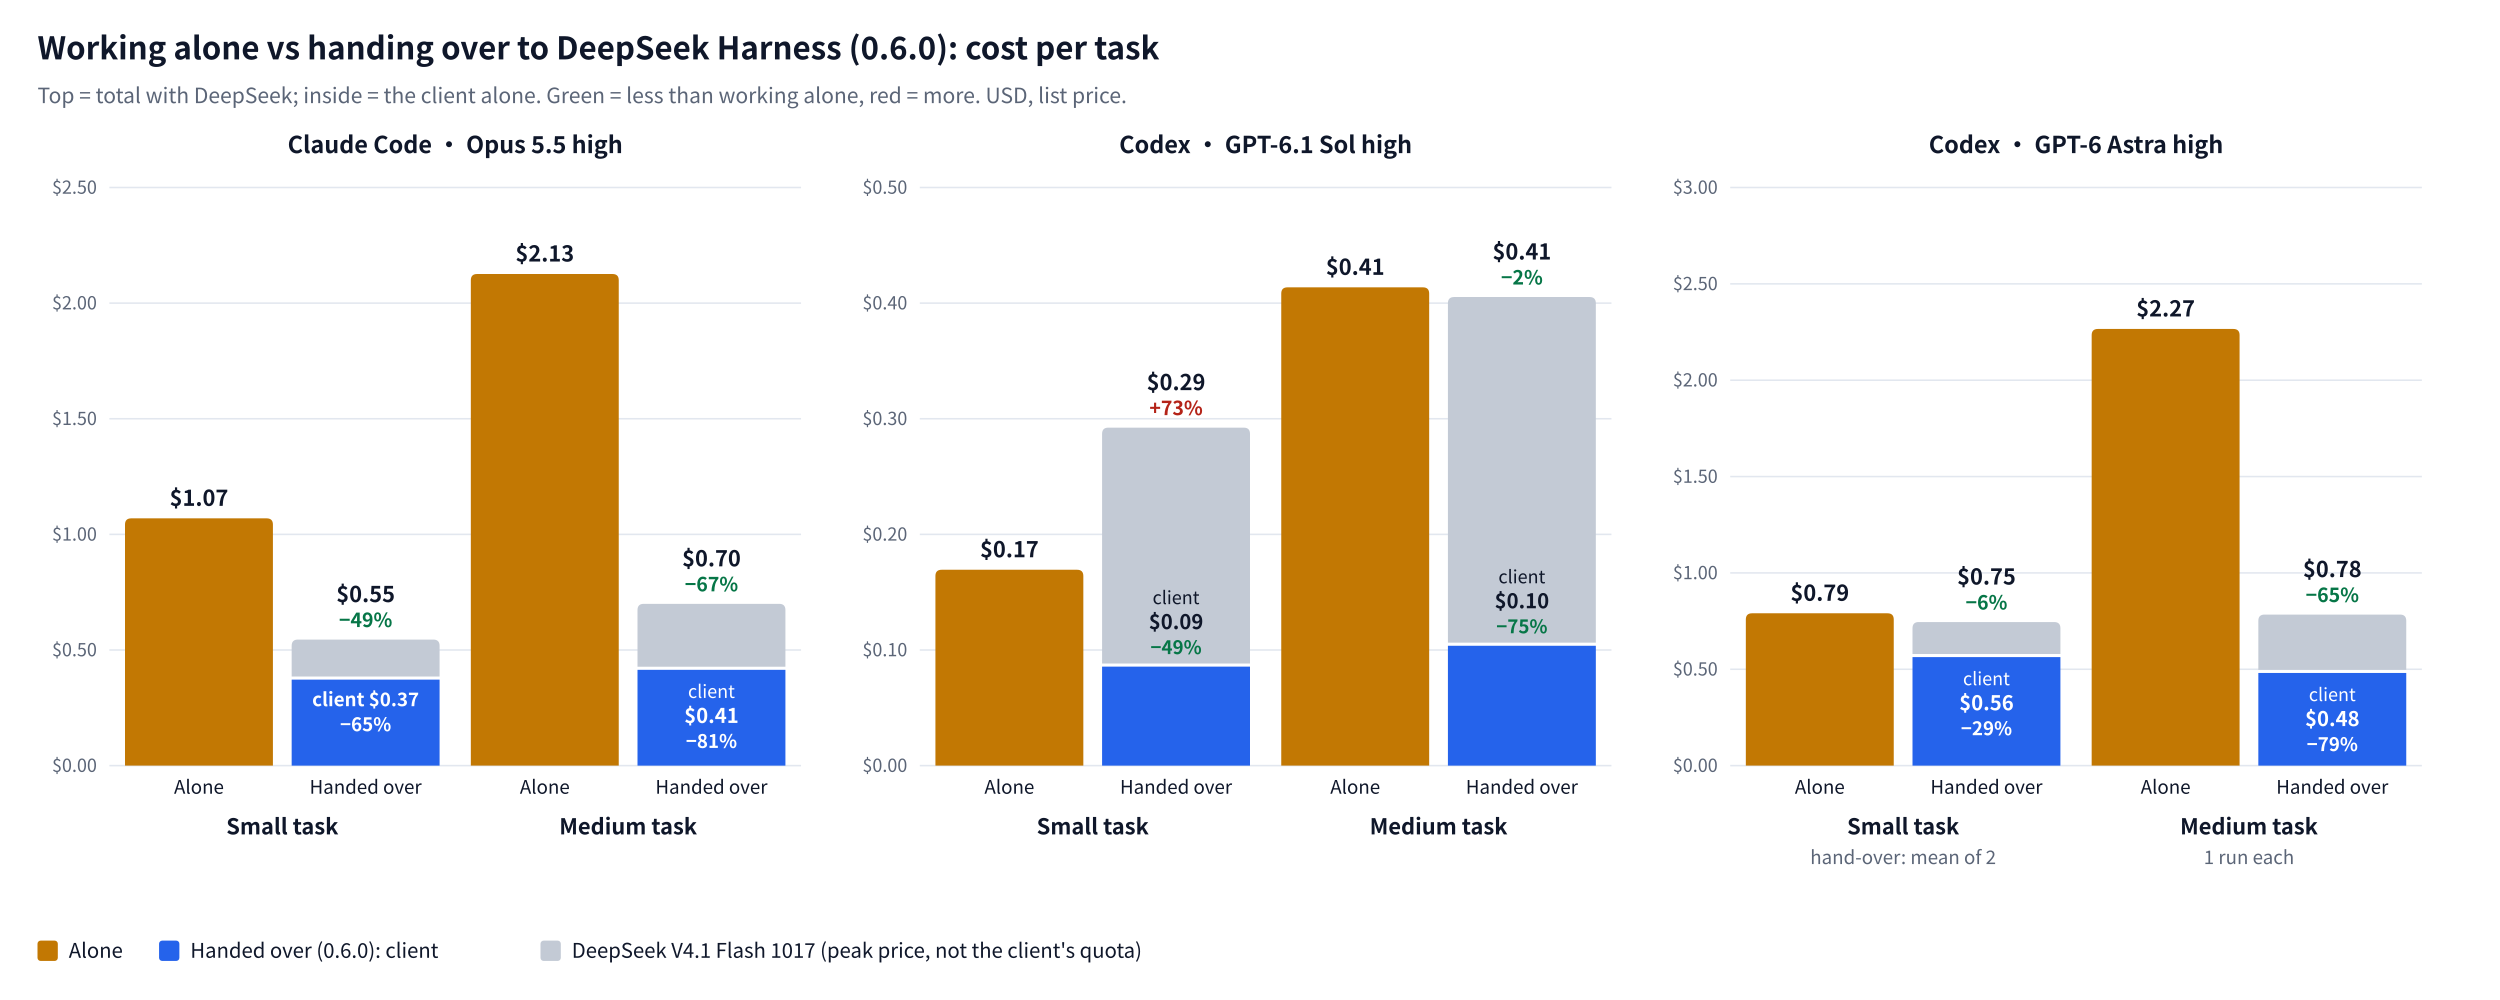
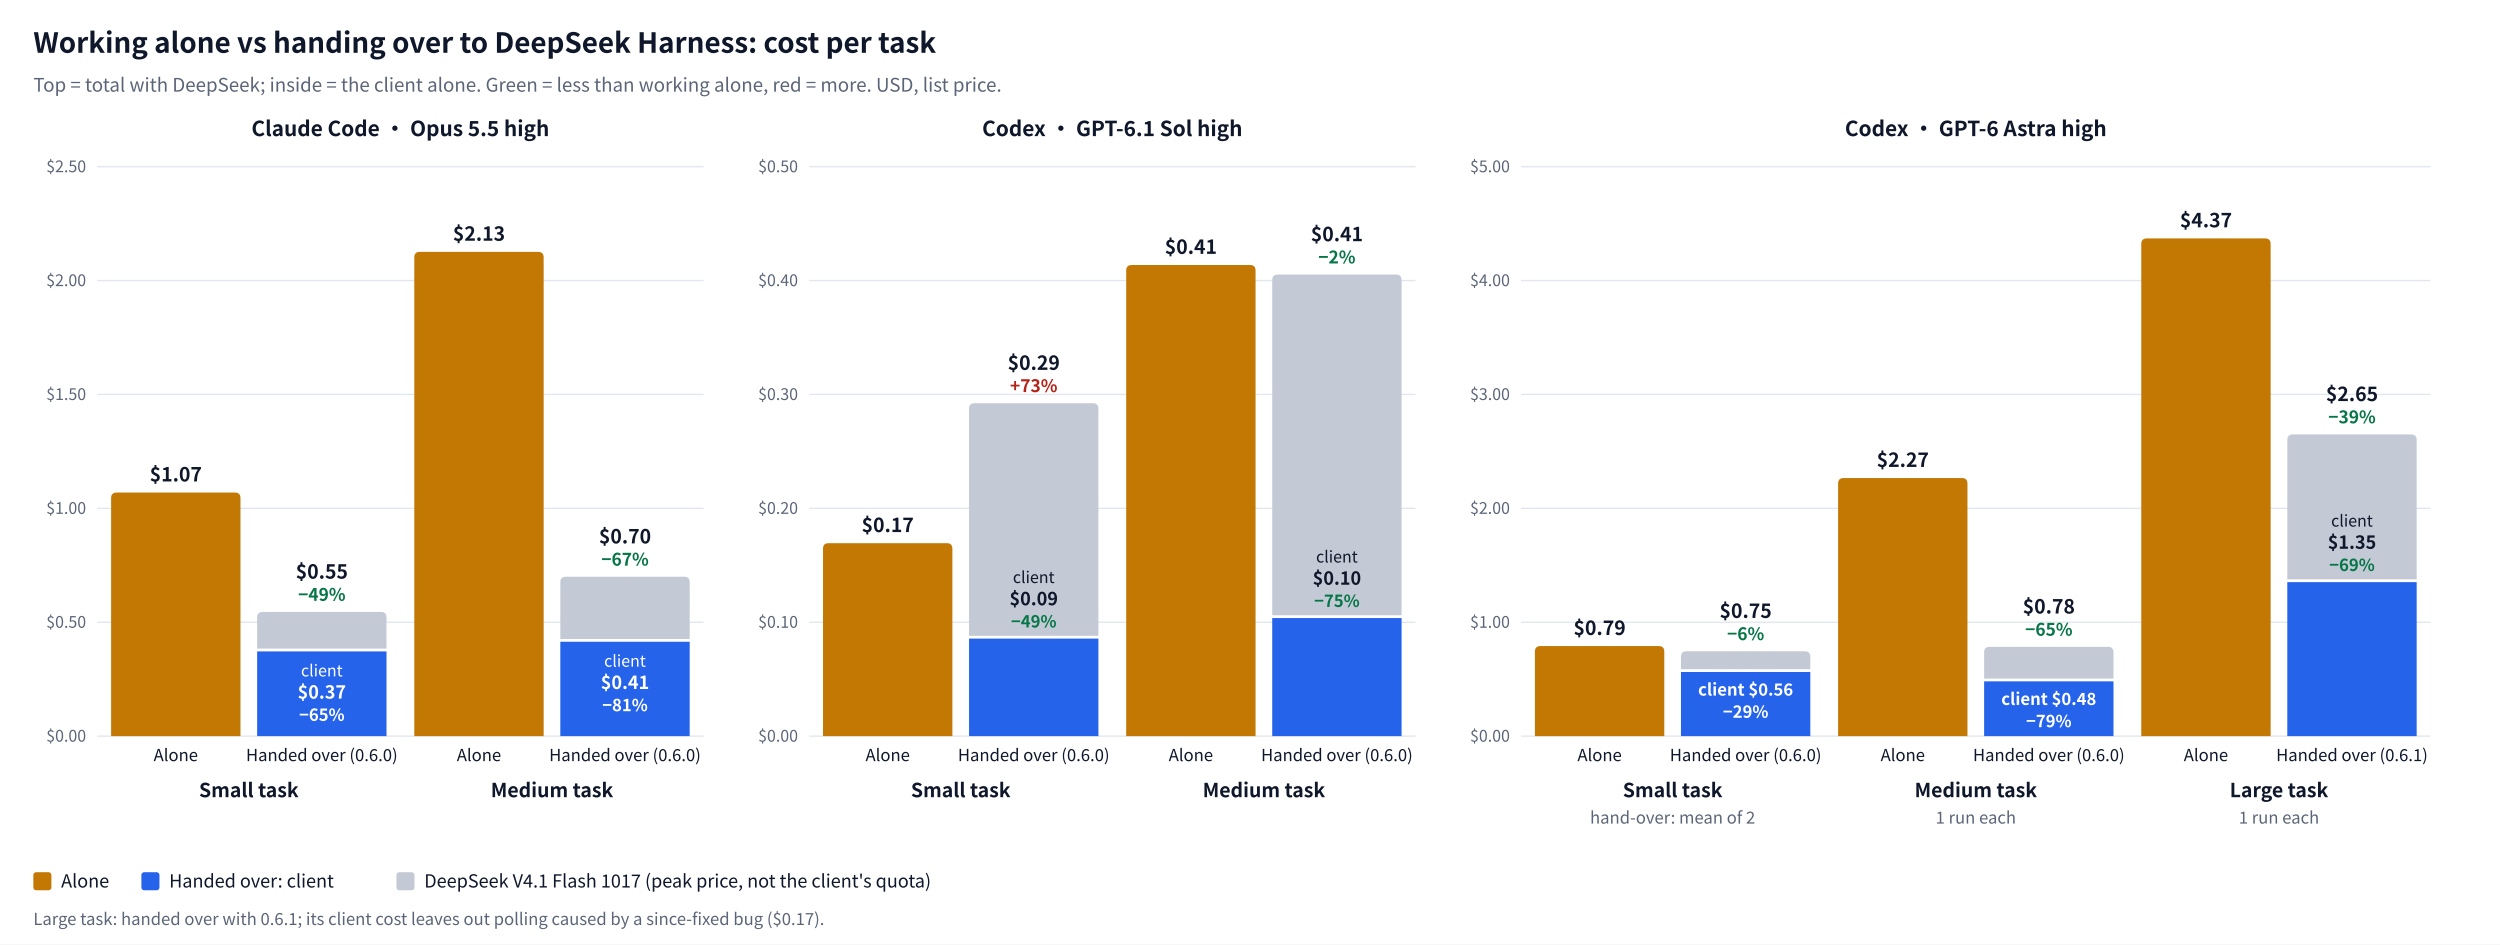
- <svg xmlns="http://www.w3.org/2000/svg" width="1600" height="640" viewBox="0 0 1600 640" font-family="-apple-system, 'Segoe UI', 'PingFang SC', 'Noto Sans CJK SC', Helvetica, Arial, sans-serif">
-   <rect width="1600" height="640" fill="#FFFFFF" />
-   <text x="24" y="38" font-size="20" font-weight="600" fill="#0F172A">Working alone vs handing over to DeepSeek Harness (0.6.0): cost per task</text>
+ <svg xmlns="http://www.w3.org/2000/svg" width="1800" height="680" viewBox="0 0 1800 680" font-family="-apple-system, 'Segoe UI', 'PingFang SC', 'Noto Sans CJK SC', Helvetica, Arial, sans-serif">
+   <rect width="1800" height="680" fill="#FFFFFF" />
+   <text x="24" y="38" font-size="20" font-weight="600" fill="#0F172A">Working alone vs handing over to DeepSeek Harness: cost per task</text>
  <text x="24" y="66" font-size="13.5" fill="#5B6577">Top = total with DeepSeek; inside = the client alone. Green = less than working alone, red = more. USD, list price.</text>
-   <text x="291.333" y="98" font-size="15" font-weight="600" fill="#0F172A" text-anchor="middle">Claude Code · Opus 5.5 high</text>
-   <line x1="70" x2="512.667" y1="490" y2="490" stroke="#E2E7EF" />
-   <text x="62" y="494" font-size="11.5" fill="#5B6577" text-anchor="end">$0.00</text>
-   <line x1="70" x2="512.667" y1="416" y2="416" stroke="#E2E7EF" />
-   <text x="62" y="420" font-size="11.5" fill="#5B6577" text-anchor="end">$0.50</text>
-   <line x1="70" x2="512.667" y1="342" y2="342" stroke="#E2E7EF" />
-   <text x="62" y="346" font-size="11.5" fill="#5B6577" text-anchor="end">$1.00</text>
-   <line x1="70" x2="512.667" y1="268" y2="268" stroke="#E2E7EF" />
-   <text x="62" y="272" font-size="11.5" fill="#5B6577" text-anchor="end">$1.50</text>
-   <line x1="70" x2="512.667" y1="194" y2="194" stroke="#E2E7EF" />
-   <text x="62" y="198" font-size="11.5" fill="#5B6577" text-anchor="end">$2.00</text>
-   <line x1="70" x2="512.667" y1="120" y2="120" stroke="#E2E7EF" />
+   <text x="288.286" y="98" font-size="15" font-weight="600" fill="#0F172A" text-anchor="middle">Claude Code · Opus 5.5 high</text>
+   <line x1="70" x2="506.571" y1="530" y2="530" stroke="#E2E7EF" />
+   <text x="62" y="534" font-size="11.5" fill="#5B6577" text-anchor="end">$0.00</text>
+   <line x1="70" x2="506.571" y1="448" y2="448" stroke="#E2E7EF" />
+   <text x="62" y="452" font-size="11.5" fill="#5B6577" text-anchor="end">$0.50</text>
+   <line x1="70" x2="506.571" y1="366" y2="366" stroke="#E2E7EF" />
+   <text x="62" y="370" font-size="11.5" fill="#5B6577" text-anchor="end">$1.00</text>
+   <line x1="70" x2="506.571" y1="284" y2="284" stroke="#E2E7EF" />
+   <text x="62" y="288" font-size="11.5" fill="#5B6577" text-anchor="end">$1.50</text>
+   <line x1="70" x2="506.571" y1="202" y2="202" stroke="#E2E7EF" />
+   <text x="62" y="206" font-size="11.5" fill="#5B6577" text-anchor="end">$2.00</text>
+   <line x1="70" x2="506.571" y1="120" y2="120" stroke="#E2E7EF" />
  <text x="62" y="124" font-size="11.5" fill="#5B6577" text-anchor="end">$2.50</text>
-   <path d="M80,490 V335.744 Q80,331.744 84,331.744 H170.667 Q174.667,331.744 174.667,335.744 V490 Z" fill="#C27803" />
-   <text x="127.333" y="323.744" font-size="14" font-weight="600" fill="#0F172A" text-anchor="middle">$1.07</text>
-   <rect x="186.667" y="434.964" width="94.667" height="55.036" fill="#2563EB" />
-   <path d="M186.667,432.964 V413.328 Q186.667,409.328 190.667,409.328 H277.333 Q281.333,409.328 281.333,413.328 V432.964 Z" fill="#C3CAD5" />
-   <text x="234" y="385.328" font-size="14" font-weight="600" fill="#0F172A" text-anchor="middle">$0.55</text>
-   <text x="234" y="401.328" font-size="12.5" font-weight="600" fill="#067647" text-anchor="middle">−49%</text>
-   <text x="234" y="451.964" font-size="12" font-weight="600" fill="#FFFFFF" text-anchor="middle">client $0.37</text>
-   <text x="234" y="467.964" font-size="12" font-weight="700" fill="#FFFFFF" text-anchor="middle">−65%</text>
-   <text x="127.333" y="508" font-size="12" fill="#0F172A" text-anchor="middle">Alone</text>
-   <text x="234" y="508" font-size="12" fill="#0F172A" text-anchor="middle">Handed over</text>
-   <text x="180.667" y="534" font-size="14" font-weight="600" fill="#0F172A" text-anchor="middle">Small task</text>
-   <path d="M301.333,490 V179.367 Q301.333,175.367 305.333,175.367 H392 Q396,175.367 396,179.367 V490 Z" fill="#C27803" />
-   <text x="348.667" y="167.367" font-size="14" font-weight="600" fill="#0F172A" text-anchor="middle">$2.13</text>
-   <rect x="408" y="428.689" width="94.667" height="61.311" fill="#2563EB" />
-   <path d="M408,426.689 V390.454 Q408,386.454 412,386.454 H498.667 Q502.667,386.454 502.667,390.454 V426.689 Z" fill="#C3CAD5" />
-   <text x="455.333" y="362.454" font-size="14" font-weight="600" fill="#0F172A" text-anchor="middle">$0.70</text>
-   <text x="455.333" y="378.454" font-size="12.5" font-weight="600" fill="#067647" text-anchor="middle">−67%</text>
-   <text x="455.333" y="446.689" font-size="11.5" fill="#FFFFFF" text-anchor="middle">client</text>
-   <text x="455.333" y="462.689" font-size="13" font-weight="600" fill="#FFFFFF" text-anchor="middle">$0.41</text>
-   <text x="455.333" y="478.689" font-size="12" font-weight="700" fill="#FFFFFF" text-anchor="middle">−81%</text>
-   <text x="348.667" y="508" font-size="12" fill="#0F172A" text-anchor="middle">Alone</text>
-   <text x="455.333" y="508" font-size="12" fill="#0F172A" text-anchor="middle">Handed over</text>
-   <text x="402" y="534" font-size="14" font-weight="600" fill="#0F172A" text-anchor="middle">Medium task</text>
-   <text x="810" y="98" font-size="15" font-weight="600" fill="#0F172A" text-anchor="middle">Codex · GPT-6.1 Sol high</text>
-   <line x1="588.667" x2="1031.333" y1="490" y2="490" stroke="#E2E7EF" />
-   <text x="580.667" y="494" font-size="11.5" fill="#5B6577" text-anchor="end">$0.00</text>
-   <line x1="588.667" x2="1031.333" y1="416" y2="416" stroke="#E2E7EF" />
-   <text x="580.667" y="420" font-size="11.5" fill="#5B6577" text-anchor="end">$0.10</text>
-   <line x1="588.667" x2="1031.333" y1="342" y2="342" stroke="#E2E7EF" />
-   <text x="580.667" y="346" font-size="11.5" fill="#5B6577" text-anchor="end">$0.20</text>
-   <line x1="588.667" x2="1031.333" y1="268" y2="268" stroke="#E2E7EF" />
-   <text x="580.667" y="272" font-size="11.5" fill="#5B6577" text-anchor="end">$0.30</text>
-   <line x1="588.667" x2="1031.333" y1="194" y2="194" stroke="#E2E7EF" />
-   <text x="580.667" y="198" font-size="11.5" fill="#5B6577" text-anchor="end">$0.40</text>
-   <line x1="588.667" x2="1031.333" y1="120" y2="120" stroke="#E2E7EF" />
-   <text x="580.667" y="124" font-size="11.5" fill="#5B6577" text-anchor="end">$0.50</text>
-   <path d="M598.667,490 V368.647 Q598.667,364.647 602.667,364.647 H689.333 Q693.333,364.647 693.333,368.647 V490 Z" fill="#C27803" />
-   <text x="646" y="356.647" font-size="14" font-weight="600" fill="#0F172A" text-anchor="middle">$0.17</text>
-   <rect x="705.333" y="426.64" width="94.667" height="63.36" fill="#2563EB" />
-   <path d="M705.333,424.64 V277.692 Q705.333,273.692 709.333,273.692 H796 Q800,273.692 800,277.692 V424.64 Z" fill="#C3CAD5" />
-   <text x="752.667" y="249.692" font-size="14" font-weight="600" fill="#0F172A" text-anchor="middle">$0.29</text>
-   <text x="752.667" y="265.692" font-size="12.5" font-weight="600" fill="#B42318" text-anchor="middle">+73%</text>
-   <text x="752.667" y="386.64" font-size="11.5" fill="#0F172A" text-anchor="middle">client</text>
-   <text x="752.667" y="402.64" font-size="13" font-weight="600" fill="#0F172A" text-anchor="middle">$0.09</text>
-   <text x="752.667" y="418.64" font-size="12" font-weight="700" fill="#067647" text-anchor="middle">−49%</text>
-   <text x="646" y="508" font-size="12" fill="#0F172A" text-anchor="middle">Alone</text>
-   <text x="752.667" y="508" font-size="12" fill="#0F172A" text-anchor="middle">Handed over</text>
-   <text x="699.333" y="534" font-size="14" font-weight="600" fill="#0F172A" text-anchor="middle">Small task</text>
-   <path d="M820,490 V187.899 Q820,183.899 824,183.899 H910.667 Q914.667,183.899 914.667,187.899 V490 Z" fill="#C27803" />
-   <text x="867.333" y="175.899" font-size="14" font-weight="600" fill="#0F172A" text-anchor="middle">$0.41</text>
-   <rect x="926.667" y="413.294" width="94.667" height="76.706" fill="#2563EB" />
-   <path d="M926.667,411.294 V194.097 Q926.667,190.097 930.667,190.097 H1017.333 Q1021.333,190.097 1021.333,194.097 V411.294 Z" fill="#C3CAD5" />
-   <text x="974" y="166.097" font-size="14" font-weight="600" fill="#0F172A" text-anchor="middle">$0.41</text>
-   <text x="974" y="182.097" font-size="12.5" font-weight="600" fill="#067647" text-anchor="middle">−2%</text>
-   <text x="974" y="373.294" font-size="11.5" fill="#0F172A" text-anchor="middle">client</text>
-   <text x="974" y="389.294" font-size="13" font-weight="600" fill="#0F172A" text-anchor="middle">$0.10</text>
-   <text x="974" y="405.294" font-size="12" font-weight="700" fill="#067647" text-anchor="middle">−75%</text>
-   <text x="867.333" y="508" font-size="12" fill="#0F172A" text-anchor="middle">Alone</text>
-   <text x="974" y="508" font-size="12" fill="#0F172A" text-anchor="middle">Handed over</text>
-   <text x="920.667" y="534" font-size="14" font-weight="600" fill="#0F172A" text-anchor="middle">Medium task</text>
-   <text x="1328.667" y="98" font-size="15" font-weight="600" fill="#0F172A" text-anchor="middle">Codex · GPT-6 Astra high</text>
-   <line x1="1107.333" x2="1550" y1="490" y2="490" stroke="#E2E7EF" />
-   <text x="1099.333" y="494" font-size="11.5" fill="#5B6577" text-anchor="end">$0.00</text>
-   <line x1="1107.333" x2="1550" y1="428.333" y2="428.333" stroke="#E2E7EF" />
-   <text x="1099.333" y="432.333" font-size="11.5" fill="#5B6577" text-anchor="end">$0.50</text>
-   <line x1="1107.333" x2="1550" y1="366.667" y2="366.667" stroke="#E2E7EF" />
-   <text x="1099.333" y="370.667" font-size="11.5" fill="#5B6577" text-anchor="end">$1.00</text>
-   <line x1="1107.333" x2="1550" y1="305" y2="305" stroke="#E2E7EF" />
-   <text x="1099.333" y="309" font-size="11.5" fill="#5B6577" text-anchor="end">$1.50</text>
-   <line x1="1107.333" x2="1550" y1="243.333" y2="243.333" stroke="#E2E7EF" />
-   <text x="1099.333" y="247.333" font-size="11.5" fill="#5B6577" text-anchor="end">$2.00</text>
-   <line x1="1107.333" x2="1550" y1="181.667" y2="181.667" stroke="#E2E7EF" />
-   <text x="1099.333" y="185.667" font-size="11.5" fill="#5B6577" text-anchor="end">$2.50</text>
-   <line x1="1107.333" x2="1550" y1="120" y2="120" stroke="#E2E7EF" />
-   <text x="1099.333" y="124" font-size="11.5" fill="#5B6577" text-anchor="end">$3.00</text>
-   <path d="M1117.333,490 V396.504 Q1117.333,392.504 1121.333,392.504 H1208 Q1212,392.504 1212,396.504 V490 Z" fill="#C27803" />
-   <text x="1164.667" y="384.504" font-size="14" font-weight="600" fill="#0F172A" text-anchor="middle">$0.79</text>
-   <rect x="1224" y="420.546" width="94.667" height="69.454" fill="#2563EB" />
-   <path d="M1224,418.546 V402.102 Q1224,398.102 1228,398.102 H1314.667 Q1318.667,398.102 1318.667,402.102 V418.546 Z" fill="#C3CAD5" />
-   <text x="1271.333" y="374.102" font-size="14" font-weight="600" fill="#0F172A" text-anchor="middle">$0.75</text>
-   <text x="1271.333" y="390.102" font-size="12.5" font-weight="600" fill="#067647" text-anchor="middle">−6%</text>
-   <text x="1271.333" y="438.546" font-size="11.5" fill="#FFFFFF" text-anchor="middle">client</text>
-   <text x="1271.333" y="454.546" font-size="13" font-weight="600" fill="#FFFFFF" text-anchor="middle">$0.56</text>
-   <text x="1271.333" y="470.546" font-size="12" font-weight="700" fill="#FFFFFF" text-anchor="middle">−29%</text>
-   <text x="1164.667" y="508" font-size="12" fill="#0F172A" text-anchor="middle">Alone</text>
-   <text x="1271.333" y="508" font-size="12" fill="#0F172A" text-anchor="middle">Handed over</text>
-   <text x="1218" y="534" font-size="14" font-weight="600" fill="#0F172A" text-anchor="middle">Small task</text>
-   <text x="1218" y="553" font-size="12" fill="#5B6577" text-anchor="middle">hand-over: mean of 2</text>
-   <path d="M1338.667,490 V214.53 Q1338.667,210.53 1342.667,210.53 H1429.333 Q1433.333,210.53 1433.333,214.53 V490 Z" fill="#C27803" />
-   <text x="1386" y="202.53" font-size="14" font-weight="600" fill="#0F172A" text-anchor="middle">$2.27</text>
-   <rect x="1445.333" y="430.695" width="94.667" height="59.305" fill="#2563EB" />
-   <path d="M1445.333,428.695 V397.325 Q1445.333,393.325 1449.333,393.325 H1536 Q1540,393.325 1540,397.325 V428.695 Z" fill="#C3CAD5" />
-   <text x="1492.667" y="369.325" font-size="14" font-weight="600" fill="#0F172A" text-anchor="middle">$0.78</text>
-   <text x="1492.667" y="385.325" font-size="12.5" font-weight="600" fill="#067647" text-anchor="middle">−65%</text>
-   <text x="1492.667" y="448.695" font-size="11.5" fill="#FFFFFF" text-anchor="middle">client</text>
-   <text x="1492.667" y="464.695" font-size="13" font-weight="600" fill="#FFFFFF" text-anchor="middle">$0.48</text>
-   <text x="1492.667" y="480.695" font-size="12" font-weight="700" fill="#FFFFFF" text-anchor="middle">−79%</text>
-   <text x="1386" y="508" font-size="12" fill="#0F172A" text-anchor="middle">Alone</text>
-   <text x="1492.667" y="508" font-size="12" fill="#0F172A" text-anchor="middle">Handed over</text>
-   <text x="1439.333" y="534" font-size="14" font-weight="600" fill="#0F172A" text-anchor="middle">Medium task</text>
-   <text x="1439.333" y="553" font-size="12" fill="#5B6577" text-anchor="middle">1 run each</text>
-   <rect x="24" y="602" width="13" height="13" rx="2" fill="#C27803" />
-   <text x="44" y="613" font-size="13" fill="#0F172A">Alone</text>
-   <rect x="101.8" y="602" width="13" height="13" rx="2" fill="#2563EB" />
-   <text x="121.8" y="613" font-size="13" fill="#0F172A">Handed over (0.6.0): client</text>
-   <rect x="345.92" y="602" width="13" height="13" rx="2" fill="#C3CAD5" />
-   <text x="365.92" y="613" font-size="13" fill="#0F172A">DeepSeek V4.1 Flash 1017 (peak price, not the client's quota)</text>
+   <path d="M80,530 V358.635 Q80,354.635 84,354.635 H169.143 Q173.143,354.635 173.143,358.635 V530 Z" fill="#C27803" />
+   <text x="126.571" y="346.635" font-size="14" font-weight="600" fill="#0F172A" text-anchor="middle">$1.07</text>
+   <rect x="185.143" y="469.014" width="93.143" height="60.986" fill="#2563EB" />
+   <path d="M185.143,467.014 V444.606 Q185.143,440.606 189.143,440.606 H274.286 Q278.286,440.606 278.286,444.606 V467.014 Z" fill="#C3CAD5" />
+   <text x="231.714" y="416.606" font-size="14" font-weight="600" fill="#0F172A" text-anchor="middle">$0.55</text>
+   <text x="231.714" y="432.606" font-size="12.5" font-weight="600" fill="#067647" text-anchor="middle">−49%</text>
+   <text x="231.714" y="487.014" font-size="11.5" fill="#FFFFFF" text-anchor="middle">client</text>
+   <text x="231.714" y="503.014" font-size="13" font-weight="600" fill="#FFFFFF" text-anchor="middle">$0.37</text>
+   <text x="231.714" y="519.014" font-size="12" font-weight="700" fill="#FFFFFF" text-anchor="middle">−65%</text>
+   <text x="126.571" y="548" font-size="12" fill="#0F172A" text-anchor="middle">Alone</text>
+   <text x="231.714" y="548" font-size="12" fill="#0F172A" text-anchor="middle">Handed over (0.6.0)</text>
+   <text x="179.143" y="574" font-size="14" font-weight="600" fill="#0F172A" text-anchor="middle">Small task</text>
+   <path d="M298.286,530 V185.352 Q298.286,181.352 302.286,181.352 H387.429 Q391.429,181.352 391.429,185.352 V530 Z" fill="#C27803" />
+   <text x="344.857" y="173.352" font-size="14" font-weight="600" fill="#0F172A" text-anchor="middle">$2.13</text>
+   <rect x="403.429" y="462.06" width="93.143" height="67.94" fill="#2563EB" />
+   <path d="M403.429,460.06 V419.26 Q403.429,415.26 407.429,415.26 H492.571 Q496.571,415.26 496.571,419.26 V460.06 Z" fill="#C3CAD5" />
+   <text x="450" y="391.26" font-size="14" font-weight="600" fill="#0F172A" text-anchor="middle">$0.70</text>
+   <text x="450" y="407.26" font-size="12.5" font-weight="600" fill="#067647" text-anchor="middle">−67%</text>
+   <text x="450" y="480.06" font-size="11.5" fill="#FFFFFF" text-anchor="middle">client</text>
+   <text x="450" y="496.06" font-size="13" font-weight="600" fill="#FFFFFF" text-anchor="middle">$0.41</text>
+   <text x="450" y="512.06" font-size="12" font-weight="700" fill="#FFFFFF" text-anchor="middle">−81%</text>
+   <text x="344.857" y="548" font-size="12" fill="#0F172A" text-anchor="middle">Alone</text>
+   <text x="450" y="548" font-size="12" fill="#0F172A" text-anchor="middle">Handed over (0.6.0)</text>
+   <text x="397.429" y="574" font-size="14" font-weight="600" fill="#0F172A" text-anchor="middle">Medium task</text>
+   <text x="800.857" y="98" font-size="15" font-weight="600" fill="#0F172A" text-anchor="middle">Codex · GPT-6.1 Sol high</text>
+   <line x1="582.571" x2="1019.143" y1="530" y2="530" stroke="#E2E7EF" />
+   <text x="574.571" y="534" font-size="11.5" fill="#5B6577" text-anchor="end">$0.00</text>
+   <line x1="582.571" x2="1019.143" y1="448" y2="448" stroke="#E2E7EF" />
+   <text x="574.571" y="452" font-size="11.5" fill="#5B6577" text-anchor="end">$0.10</text>
+   <line x1="582.571" x2="1019.143" y1="366" y2="366" stroke="#E2E7EF" />
+   <text x="574.571" y="370" font-size="11.5" fill="#5B6577" text-anchor="end">$0.20</text>
+   <line x1="582.571" x2="1019.143" y1="284" y2="284" stroke="#E2E7EF" />
+   <text x="574.571" y="288" font-size="11.5" fill="#5B6577" text-anchor="end">$0.30</text>
+   <line x1="582.571" x2="1019.143" y1="202" y2="202" stroke="#E2E7EF" />
+   <text x="574.571" y="206" font-size="11.5" fill="#5B6577" text-anchor="end">$0.40</text>
+   <line x1="582.571" x2="1019.143" y1="120" y2="120" stroke="#E2E7EF" />
+   <text x="574.571" y="124" font-size="11.5" fill="#5B6577" text-anchor="end">$0.50</text>
+   <path d="M592.571,530 V395.095 Q592.571,391.095 596.571,391.095 H681.714 Q685.714,391.095 685.714,395.095 V530 Z" fill="#C27803" />
+   <text x="639.143" y="383.095" font-size="14" font-weight="600" fill="#0F172A" text-anchor="middle">$0.17</text>
+   <rect x="697.714" y="459.79" width="93.143" height="70.21" fill="#2563EB" />
+   <path d="M697.714,457.79 V294.307 Q697.714,290.307 701.714,290.307 H786.857 Q790.857,290.307 790.857,294.307 V457.79 Z" fill="#C3CAD5" />
+   <text x="744.286" y="266.307" font-size="14" font-weight="600" fill="#0F172A" text-anchor="middle">$0.29</text>
+   <text x="744.286" y="282.307" font-size="12.5" font-weight="600" fill="#B42318" text-anchor="middle">+73%</text>
+   <text x="744.286" y="419.79" font-size="11.5" fill="#0F172A" text-anchor="middle">client</text>
+   <text x="744.286" y="435.79" font-size="13" font-weight="600" fill="#0F172A" text-anchor="middle">$0.09</text>
+   <text x="744.286" y="451.79" font-size="12" font-weight="700" fill="#067647" text-anchor="middle">−49%</text>
+   <text x="639.143" y="548" font-size="12" fill="#0F172A" text-anchor="middle">Alone</text>
+   <text x="744.286" y="548" font-size="12" fill="#0F172A" text-anchor="middle">Handed over (0.6.0)</text>
+   <text x="691.714" y="574" font-size="14" font-weight="600" fill="#0F172A" text-anchor="middle">Small task</text>
+   <path d="M810.857,530 V194.807 Q810.857,190.807 814.857,190.807 H900 Q904,190.807 904,194.807 V530 Z" fill="#C27803" />
+   <text x="857.429" y="182.807" font-size="14" font-weight="600" fill="#0F172A" text-anchor="middle">$0.41</text>
+   <rect x="916" y="445.001" width="93.143" height="84.999" fill="#2563EB" />
+   <path d="M916,443.001 V201.675 Q916,197.675 920,197.675 H1005.143 Q1009.143,197.675 1009.143,201.675 V443.001 Z" fill="#C3CAD5" />
+   <text x="962.571" y="173.675" font-size="14" font-weight="600" fill="#0F172A" text-anchor="middle">$0.41</text>
+   <text x="962.571" y="189.675" font-size="12.5" font-weight="600" fill="#067647" text-anchor="middle">−2%</text>
+   <text x="962.571" y="405.001" font-size="11.5" fill="#0F172A" text-anchor="middle">client</text>
+   <text x="962.571" y="421.001" font-size="13" font-weight="600" fill="#0F172A" text-anchor="middle">$0.10</text>
+   <text x="962.571" y="437.001" font-size="12" font-weight="700" fill="#067647" text-anchor="middle">−75%</text>
+   <text x="857.429" y="548" font-size="12" fill="#0F172A" text-anchor="middle">Alone</text>
+   <text x="962.571" y="548" font-size="12" fill="#0F172A" text-anchor="middle">Handed over (0.6.0)</text>
+   <text x="910" y="574" font-size="14" font-weight="600" fill="#0F172A" text-anchor="middle">Medium task</text>
+   <text x="1422.571" y="98" font-size="15" font-weight="600" fill="#0F172A" text-anchor="middle">Codex · GPT-6 Astra high</text>
+   <line x1="1095.143" x2="1750" y1="530" y2="530" stroke="#E2E7EF" />
+   <text x="1087.143" y="534" font-size="11.5" fill="#5B6577" text-anchor="end">$0.00</text>
+   <line x1="1095.143" x2="1750" y1="448" y2="448" stroke="#E2E7EF" />
+   <text x="1087.143" y="452" font-size="11.5" fill="#5B6577" text-anchor="end">$1.00</text>
+   <line x1="1095.143" x2="1750" y1="366" y2="366" stroke="#E2E7EF" />
+   <text x="1087.143" y="370" font-size="11.5" fill="#5B6577" text-anchor="end">$2.00</text>
+   <line x1="1095.143" x2="1750" y1="284" y2="284" stroke="#E2E7EF" />
+   <text x="1087.143" y="288" font-size="11.5" fill="#5B6577" text-anchor="end">$3.00</text>
+   <line x1="1095.143" x2="1750" y1="202" y2="202" stroke="#E2E7EF" />
+   <text x="1087.143" y="206" font-size="11.5" fill="#5B6577" text-anchor="end">$4.00</text>
+   <line x1="1095.143" x2="1750" y1="120" y2="120" stroke="#E2E7EF" />
+   <text x="1087.143" y="124" font-size="11.5" fill="#5B6577" text-anchor="end">$5.00</text>
+   <path d="M1105.143,530 V469.178 Q1105.143,465.178 1109.143,465.178 H1194.286 Q1198.286,465.178 1198.286,469.178 V530 Z" fill="#C27803" />
+   <text x="1151.714" y="457.178" font-size="14" font-weight="600" fill="#0F172A" text-anchor="middle">$0.79</text>
+   <rect x="1210.286" y="483.822" width="93.143" height="46.178" fill="#2563EB" />
+   <path d="M1210.286,481.822 V472.9 Q1210.286,468.9 1214.286,468.9 H1299.429 Q1303.429,468.9 1303.429,472.9 V481.822 Z" fill="#C3CAD5" />
+   <text x="1256.857" y="444.9" font-size="14" font-weight="600" fill="#0F172A" text-anchor="middle">$0.75</text>
+   <text x="1256.857" y="460.9" font-size="12.5" font-weight="600" fill="#067647" text-anchor="middle">−6%</text>
+   <text x="1256.857" y="500.822" font-size="12" font-weight="600" fill="#FFFFFF" text-anchor="middle">client $0.56</text>
+   <text x="1256.857" y="516.822" font-size="12" font-weight="700" fill="#FFFFFF" text-anchor="middle">−29%</text>
+   <text x="1151.714" y="548" font-size="12" fill="#0F172A" text-anchor="middle">Alone</text>
+   <text x="1256.857" y="548" font-size="12" fill="#0F172A" text-anchor="middle">Handed over (0.6.0)</text>
+   <text x="1204.286" y="574" font-size="14" font-weight="600" fill="#0F172A" text-anchor="middle">Small task</text>
+   <text x="1204.286" y="593" font-size="12" fill="#5B6577" text-anchor="middle">hand-over: mean of 2</text>
+   <path d="M1323.429,530 V348.19 Q1323.429,344.19 1327.429,344.19 H1412.571 Q1416.571,344.19 1416.571,348.19 V530 Z" fill="#C27803" />
+   <text x="1370" y="336.19" font-size="14" font-weight="600" fill="#0F172A" text-anchor="middle">$2.27</text>
+   <rect x="1428.571" y="490.57" width="93.143" height="39.43" fill="#2563EB" />
+   <path d="M1428.571,488.57 V469.724 Q1428.571,465.724 1432.571,465.724 H1517.714 Q1521.714,465.724 1521.714,469.724 V488.57 Z" fill="#C3CAD5" />
+   <text x="1475.143" y="441.724" font-size="14" font-weight="600" fill="#0F172A" text-anchor="middle">$0.78</text>
+   <text x="1475.143" y="457.724" font-size="12.5" font-weight="600" fill="#067647" text-anchor="middle">−65%</text>
+   <text x="1475.143" y="507.57" font-size="12" font-weight="600" fill="#FFFFFF" text-anchor="middle">client $0.48</text>
+   <text x="1475.143" y="523.57" font-size="12" font-weight="700" fill="#FFFFFF" text-anchor="middle">−79%</text>
+   <text x="1370" y="548" font-size="12" fill="#0F172A" text-anchor="middle">Alone</text>
+   <text x="1475.143" y="548" font-size="12" fill="#0F172A" text-anchor="middle">Handed over (0.6.0)</text>
+   <text x="1422.571" y="574" font-size="14" font-weight="600" fill="#0F172A" text-anchor="middle">Medium task</text>
+   <text x="1422.571" y="593" font-size="12" fill="#5B6577" text-anchor="middle">1 run each</text>
+   <path d="M1541.714,530 V175.66 Q1541.714,171.66 1545.714,171.66 H1630.857 Q1634.857,171.66 1634.857,175.66 V530 Z" fill="#C27803" />
+   <text x="1588.286" y="163.66" font-size="14" font-weight="600" fill="#0F172A" text-anchor="middle">$4.37</text>
+   <rect x="1646.857" y="419.136" width="93.143" height="110.864" fill="#2563EB" />
+   <path d="M1646.857,417.136 V316.782 Q1646.857,312.782 1650.857,312.782 H1736 Q1740,312.782 1740,316.782 V417.136 Z" fill="#C3CAD5" />
+   <text x="1693.429" y="288.782" font-size="14" font-weight="600" fill="#0F172A" text-anchor="middle">$2.65</text>
+   <text x="1693.429" y="304.782" font-size="12.5" font-weight="600" fill="#067647" text-anchor="middle">−39%</text>
+   <text x="1693.429" y="379.136" font-size="11.5" fill="#0F172A" text-anchor="middle">client</text>
+   <text x="1693.429" y="395.136" font-size="13" font-weight="600" fill="#0F172A" text-anchor="middle">$1.35</text>
+   <text x="1693.429" y="411.136" font-size="12" font-weight="700" fill="#067647" text-anchor="middle">−69%</text>
+   <text x="1588.286" y="548" font-size="12" fill="#0F172A" text-anchor="middle">Alone</text>
+   <text x="1693.429" y="548" font-size="12" fill="#0F172A" text-anchor="middle">Handed over (0.6.1)</text>
+   <text x="1640.857" y="574" font-size="14" font-weight="600" fill="#0F172A" text-anchor="middle">Large task</text>
+   <text x="1640.857" y="593" font-size="12" fill="#5B6577" text-anchor="middle">1 run each</text>
+   <rect x="24" y="628" width="13" height="13" rx="2" fill="#C27803" />
+   <text x="44" y="639" font-size="13" fill="#0F172A">Alone</text>
+   <rect x="101.8" y="628" width="13" height="13" rx="2" fill="#2563EB" />
+   <text x="121.8" y="639" font-size="13" fill="#0F172A">Handed over: client</text>
+   <rect x="285.44" y="628" width="13" height="13" rx="2" fill="#C3CAD5" />
+   <text x="305.44" y="639" font-size="13" fill="#0F172A">DeepSeek V4.1 Flash 1017 (peak price, not the client's quota)</text>
+   <text x="24" y="666" font-size="12" fill="#5B6577">Large task: handed over with 0.6.1; its client cost leaves out polling caused by a since-fixed bug ($0.17).</text>
</svg>
